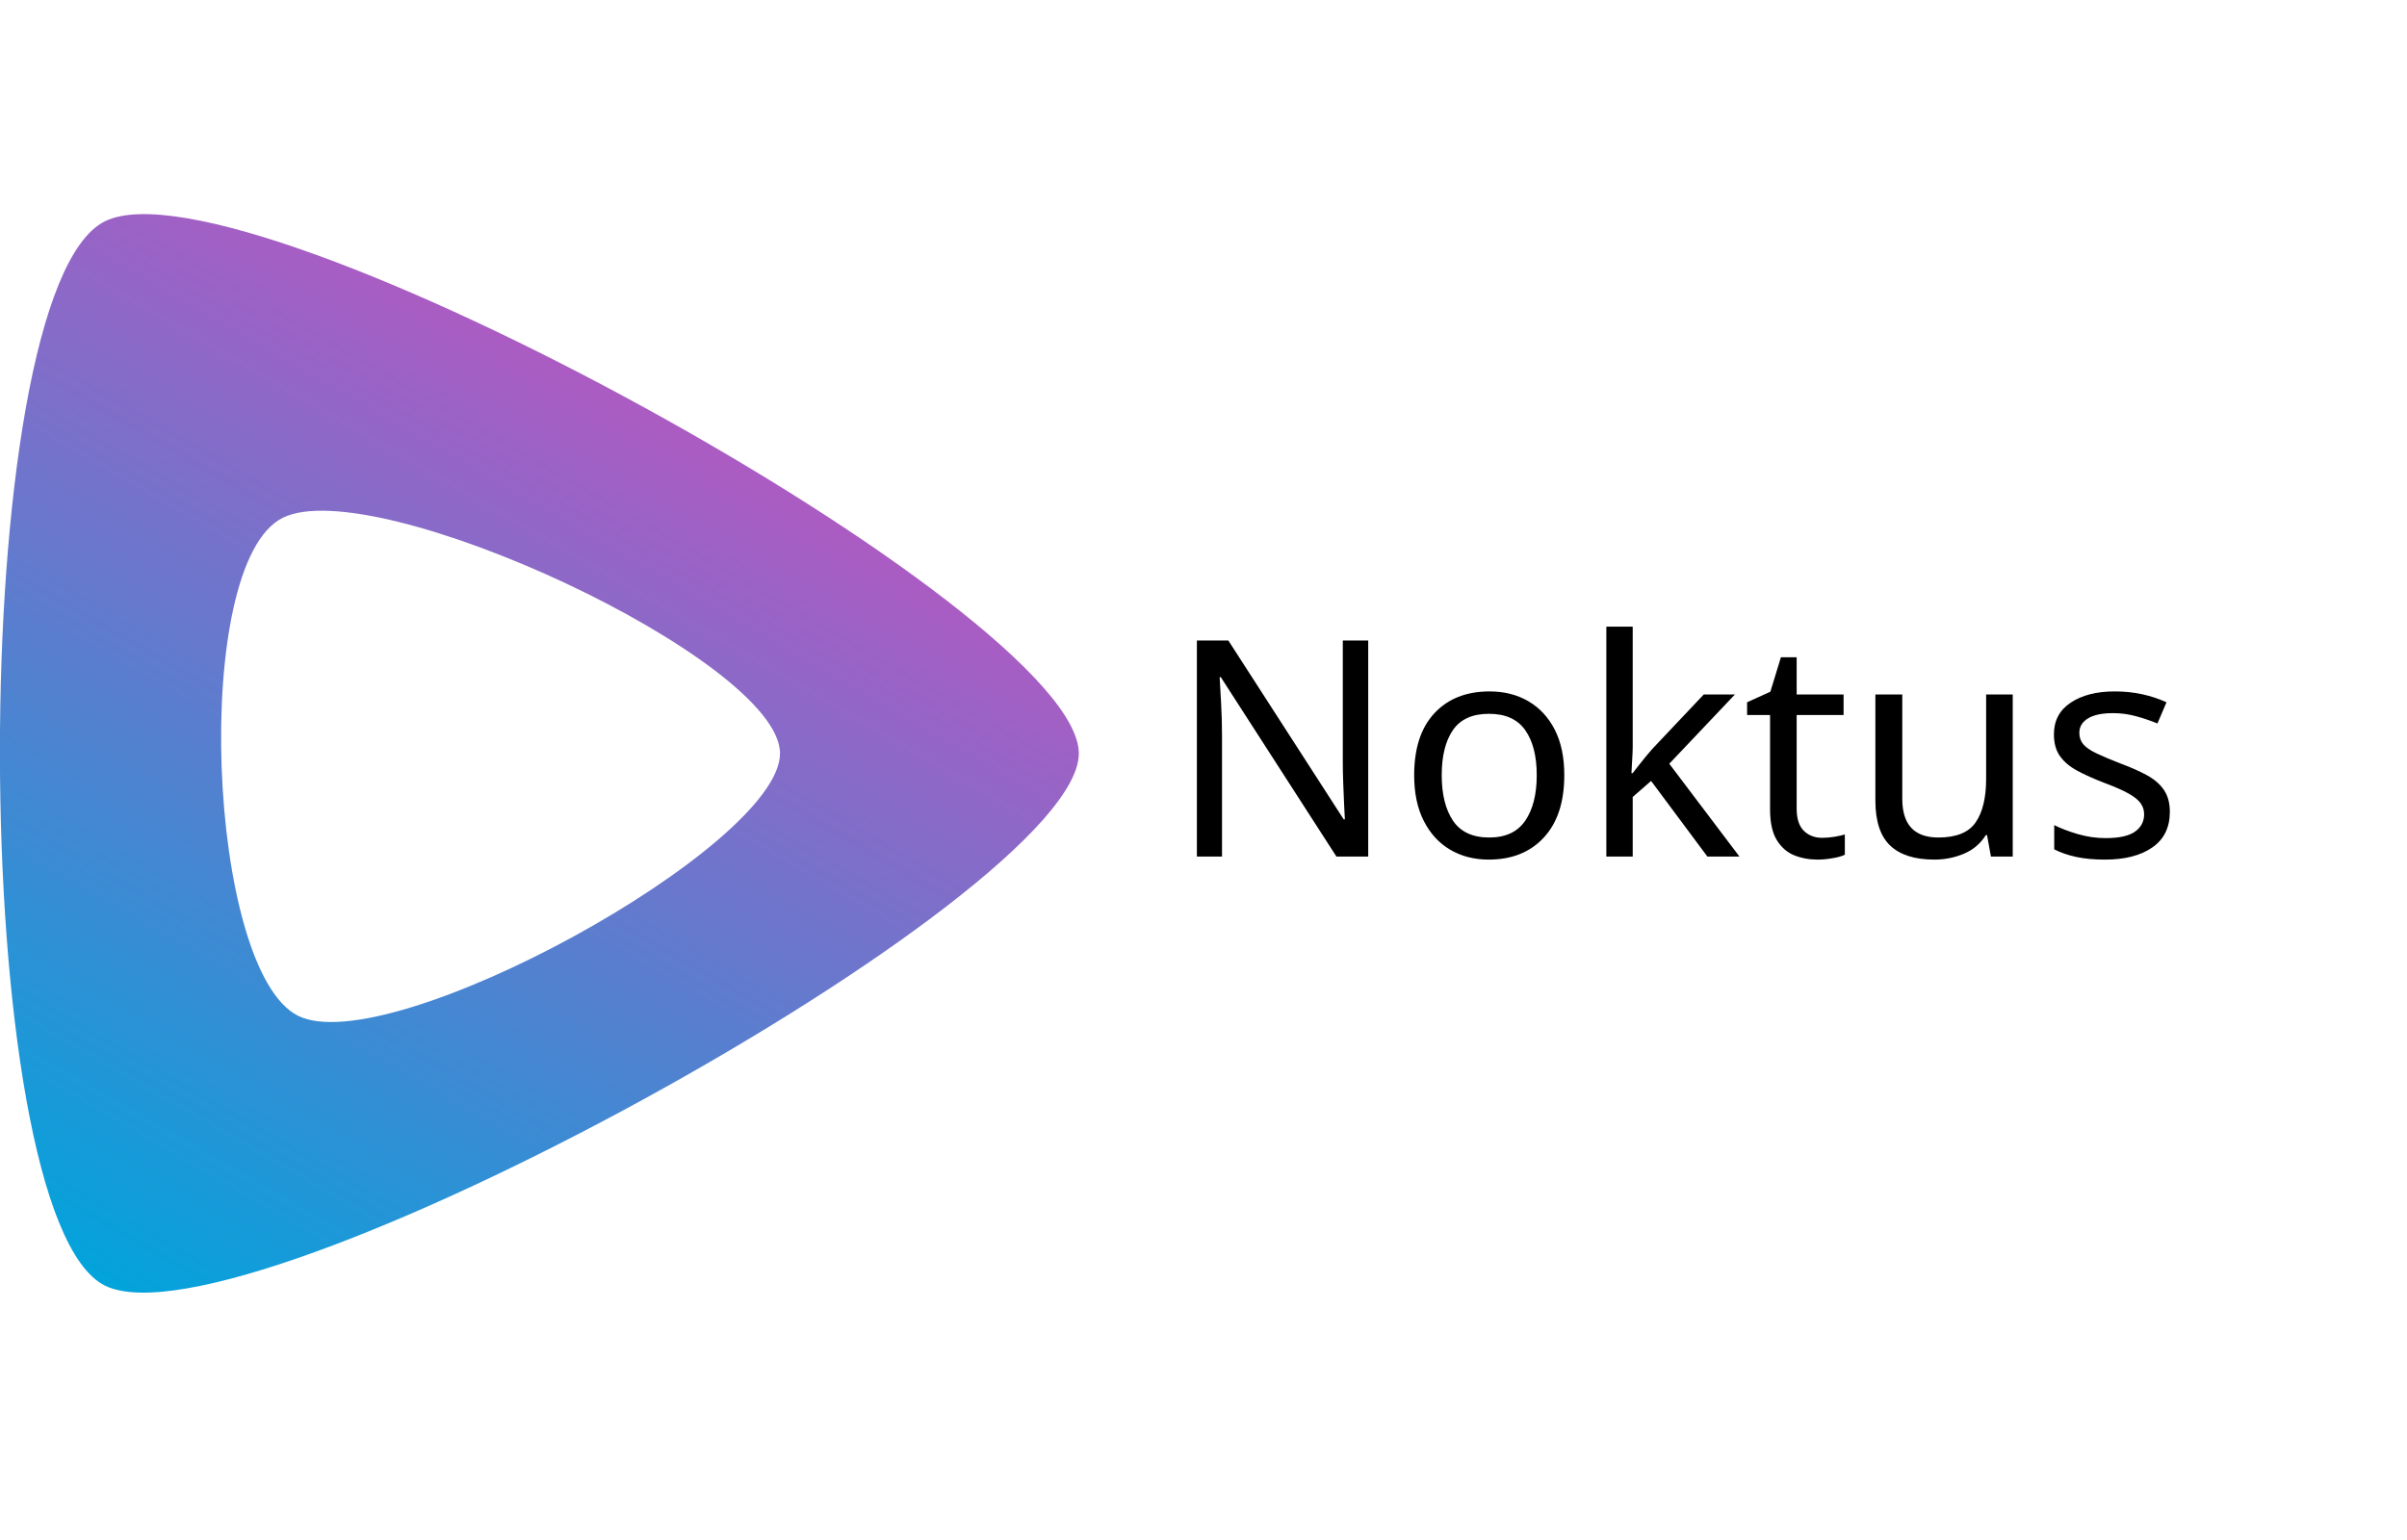
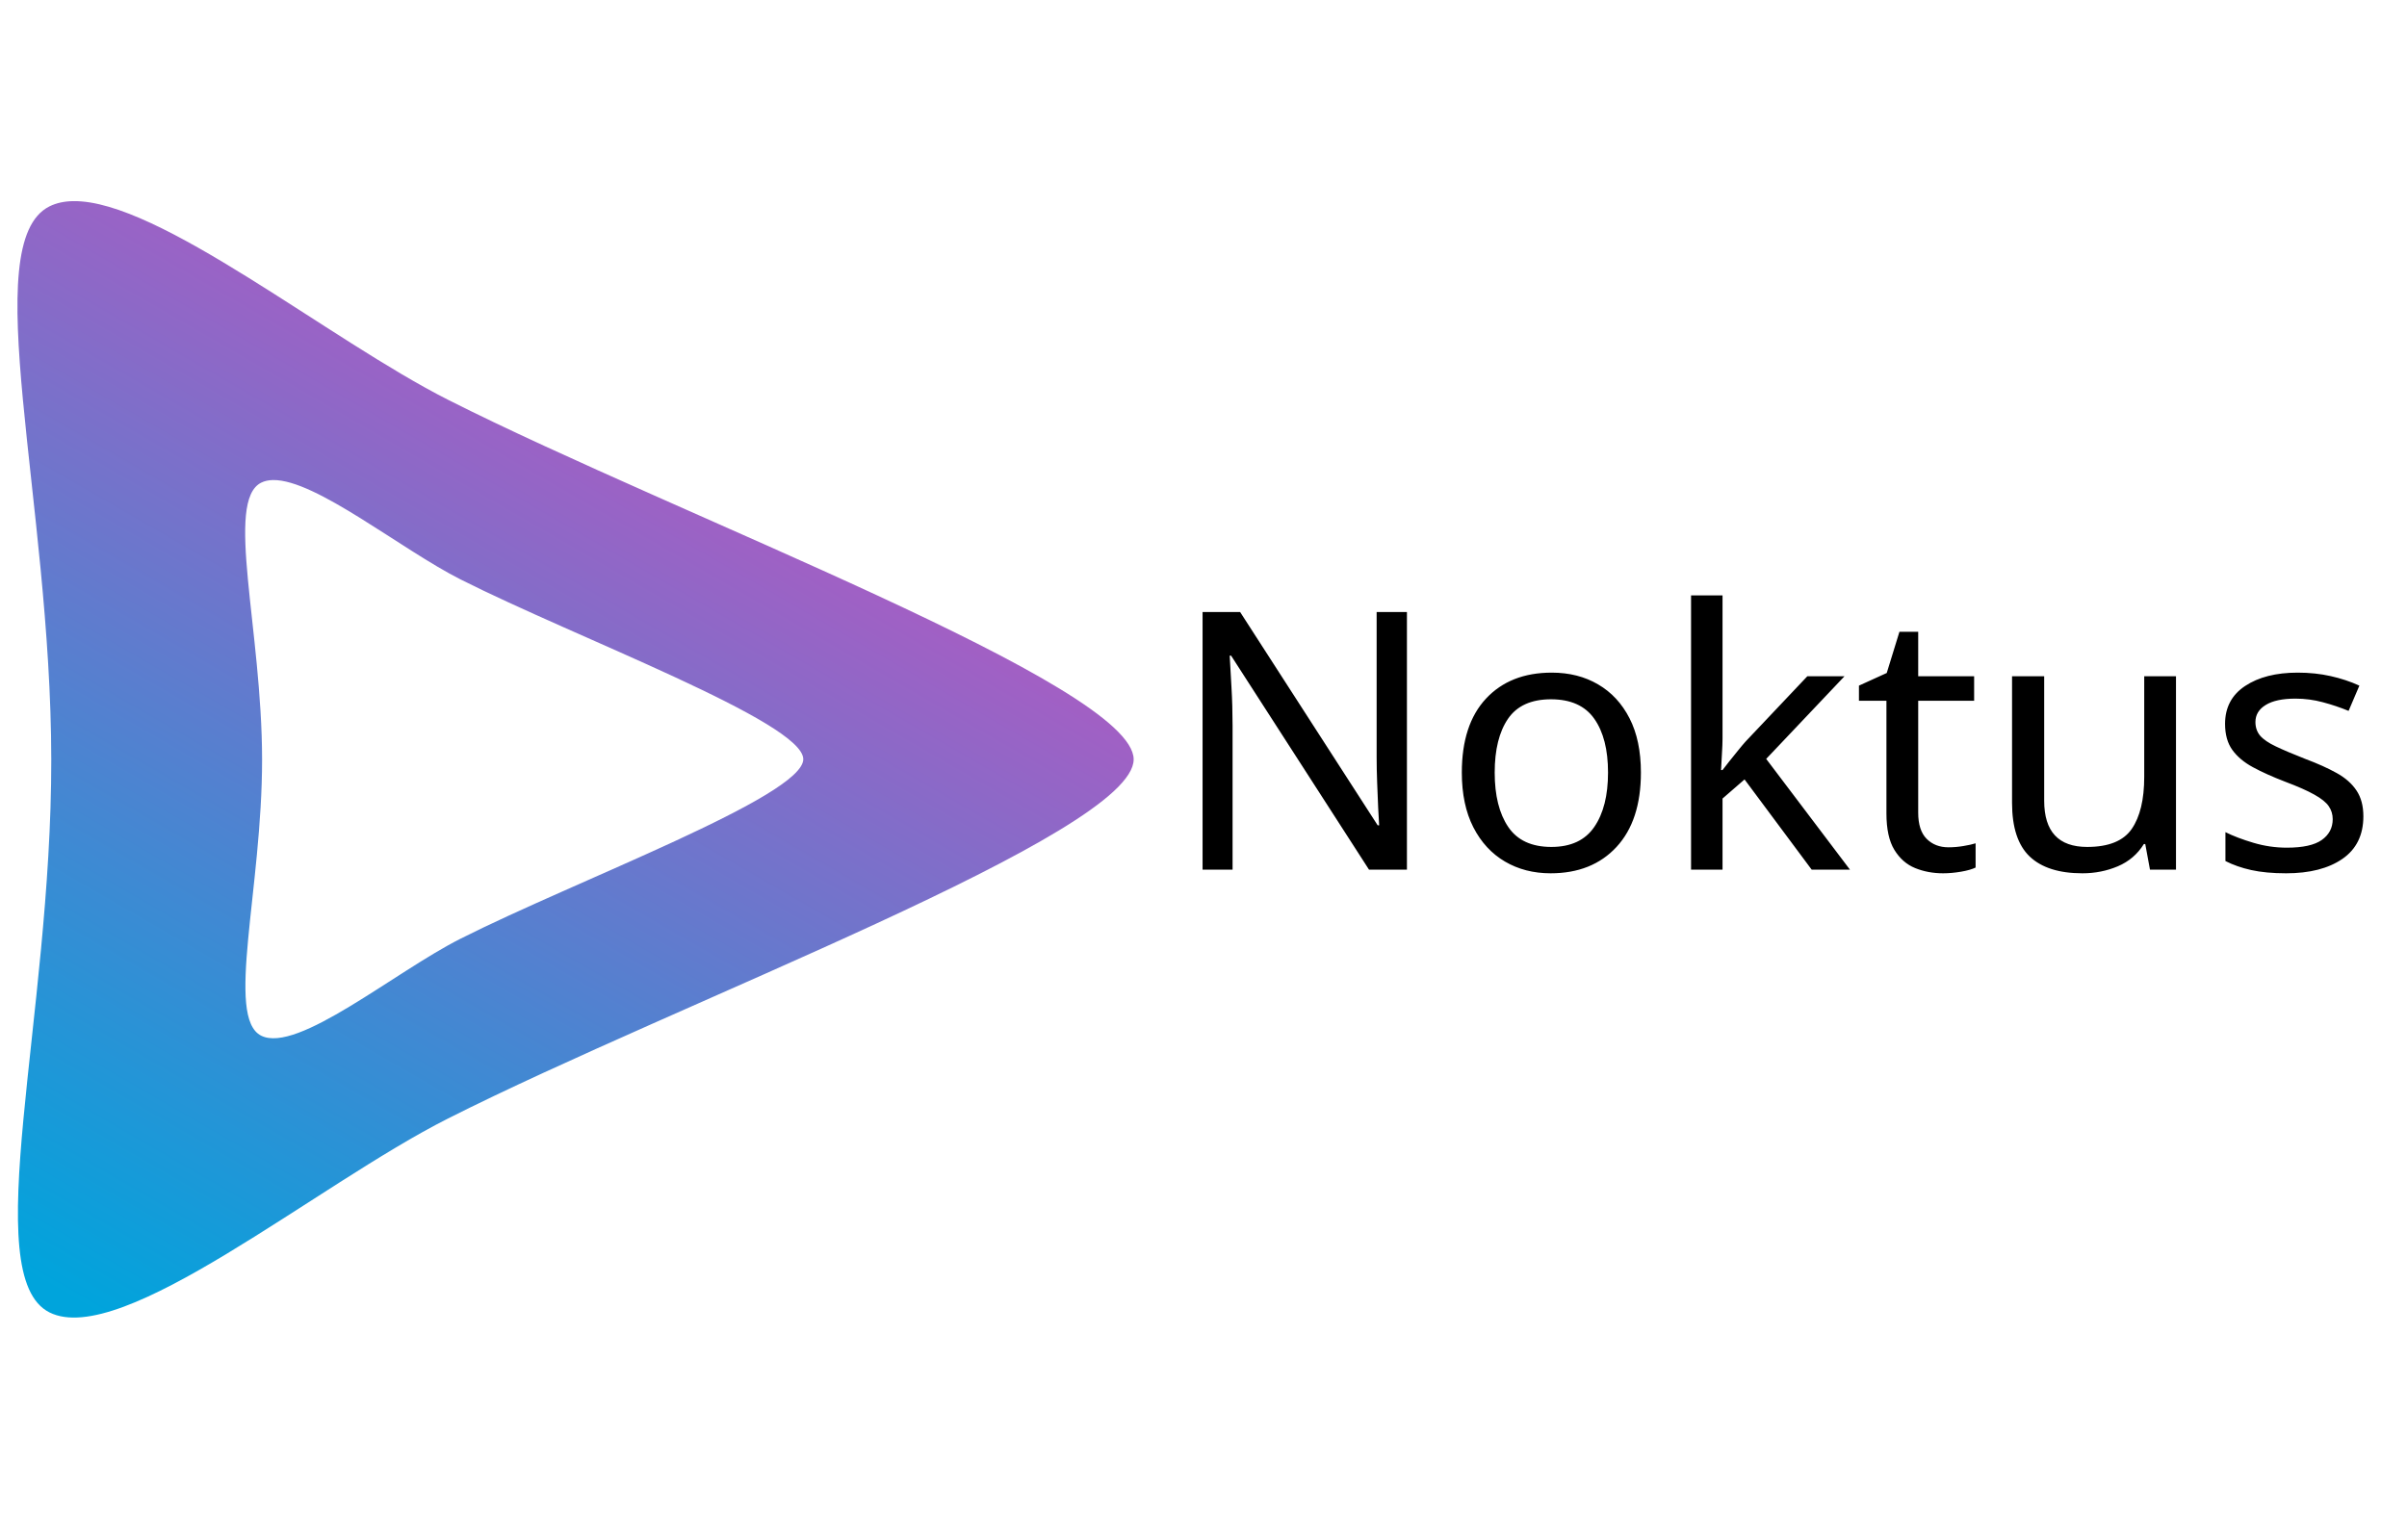
- <svg xmlns="http://www.w3.org/2000/svg" xml:space="preserve" viewBox="0 0 800 512" version="1.1" id="svg4" width="800" height="512">
+ <svg xmlns="http://www.w3.org/2000/svg" xmlns:xlink="http://www.w3.org/1999/xlink" xml:space="preserve" viewBox="0 0 800 512" version="1.1" id="svg4" width="800" height="512">
  <defs id="defs4">
    <rect x="217.317" y="179.848" width="289.444" height="125.519" id="rect1" />
+     <linearGradient id="b-0" x1="106.37" x2="518.754" y1="281.786" y2="57.278" gradientTransform="matrix(0,0.7843387,0.7545345,0,-0.9157968,55.78977)" gradientUnits="userSpaceOnUse">
+       <stop offset="0" style="stop-color:#aa5cc3" id="stop3-9" />
+       <stop offset="1" style="stop-color:#00a4dc" id="stop4-4" />
+     </linearGradient>
+     <linearGradient xlink:href="#b-2" id="linearGradient4" gradientUnits="userSpaceOnUse" gradientTransform="matrix(0,0.7279278,0.7279278,0,2.631938,66.12311)" x1="94.193" y1="302.394" x2="518.754" y2="57.278" />
+     <linearGradient id="b-2" x1="94.193" x2="518.754" y1="302.394" y2="57.278" gradientTransform="matrix(0,1,1,0,-2.02626,0.02671492)" gradientUnits="userSpaceOnUse">
+       <stop offset="0" style="stop-color:#aa5cc3" id="stop3-4" />
+       <stop offset="1" style="stop-color:#00a4dc" id="stop4-5" />
+     </linearGradient>
  </defs>
  <linearGradient id="a" x1="97.508" x2="522.069" y1="308.135" y2="63.019" gradientTransform="matrix(1,0,0,-1,0,514)" gradientUnits="userSpaceOnUse">
    <stop offset="0" style="stop-color:#aa5cc3" id="stop1" />
    <stop offset="1" style="stop-color:#00a4dc" id="stop2" />
  </linearGradient>
-   <linearGradient id="b" x1="94.193" x2="518.754" y1="302.394" y2="57.278" gradientTransform="matrix(0,0.7003688,0.7003688,0,-1.427126,71.19979)" gradientUnits="userSpaceOnUse">
+   <linearGradient id="b" x1="94.193" x2="518.754" y1="302.394" y2="57.278" gradientTransform="matrix(0,0.7003688,0.7003688,0,525.941,-75.86378)" gradientUnits="userSpaceOnUse">
    <stop offset="0" style="stop-color:#aa5cc3" id="stop3" />
    <stop offset="1" style="stop-color:#00a4dc" id="stop4" />
  </linearGradient>
-   <path d="m 358.562,250.494 c 0,-47.415 -276.926,-200.165 -323.71,-176.913 -46.785,23.252 -46.224,330.784 0,353.826 C 81.076,450.449 358.562,297.979 358.562,250.494 M 93.959,172.158 c 30.676,-15.268 165.289,47.309 165.289,78.336 0,31.026 -129.86,102.348 -160.186,87.22 C 68.806,322.586 63.283,187.426 93.959,172.158 Z" style="fill:url(#b);stroke-width:0.7" id="path4" />
-   <text xml:space="preserve" id="text1" style="font-style:normal;font-variant:normal;font-weight:normal;font-stretch:normal;font-size:64px;line-height:0;font-family:Montserrat;-inkscape-font-specification:'Montserrat, @wght=400';font-variant-ligatures:normal;font-variant-caps:normal;font-variant-numeric:normal;font-variant-east-asian:normal;font-variation-settings:'wght' 400;text-align:start;writing-mode:lr-tb;direction:ltr;white-space:pre;shape-inside:url(#rect1);display:inline;fill:#000000;fill-opacity:1;stroke:#d31212;stroke-width:30.236;stroke-opacity:0;paint-order:stroke fill markers" transform="matrix(1.571538,0,0,1.571538,46.53242,-27.43846)">
-     <tspan x="217.316" y="198.67" id="tspan2">Noktus</tspan>
+   <text xml:space="preserve" id="text1" style="font-style:normal;font-variant:normal;font-weight:normal;font-stretch:normal;font-size:76.358px;line-height:0;font-family:'Century Gothic';-inkscape-font-specification:'Century Gothic, Normal';font-variant-ligatures:normal;font-variant-caps:normal;font-variant-numeric:normal;font-variant-east-asian:normal;text-align:start;writing-mode:lr-tb;direction:ltr;white-space:pre;shape-inside:url(#rect1);display:inline;fill:#000000;fill-opacity:1;stroke:#d31212;stroke-width:30.236;stroke-opacity:0;paint-order:stroke fill markers" transform="matrix(1.571538,0,0,1.571538,46.53242,-27.43846)">
+     <tspan x="217.316" y="201.447" id="tspan1">Noktus</tspan>
  </text>
+   <path id="path4-1" style="fill:url(#linearGradient4);stroke-width:0.728" d="m 24.32,66.87 c -2.934,0.047 -5.567,0.595 -7.847,1.727 -24.313,12.084 0.497,98.034 0.57,183.957 0.073,85.923 -24.592,171.819 -0.57,183.793 24.022,11.974 88.571,-42.317 132.373,-64.449 76.559,-38.683 227.941,-94.749 227.941,-119.426 0,-24.64 -151.205,-80.839 -227.722,-119.481 C 109.319,112.919 52.685,66.419 24.32,66.87 Z M 90.745,159.6 c 14.183,-0.226 42.5,23.026 62.373,33.062 38.258,19.321 113.861,47.42 113.861,59.74 0,12.338 -75.689,40.371 -113.969,59.713 -21.901,11.066 -54.177,38.212 -66.187,32.225 -12.011,-5.987 0.321,-48.935 0.284,-91.897 -0.036,-42.961 -12.441,-85.937 -0.284,-91.979 1.14,-0.566 2.455,-0.841 3.923,-0.864 z" />
</svg>
